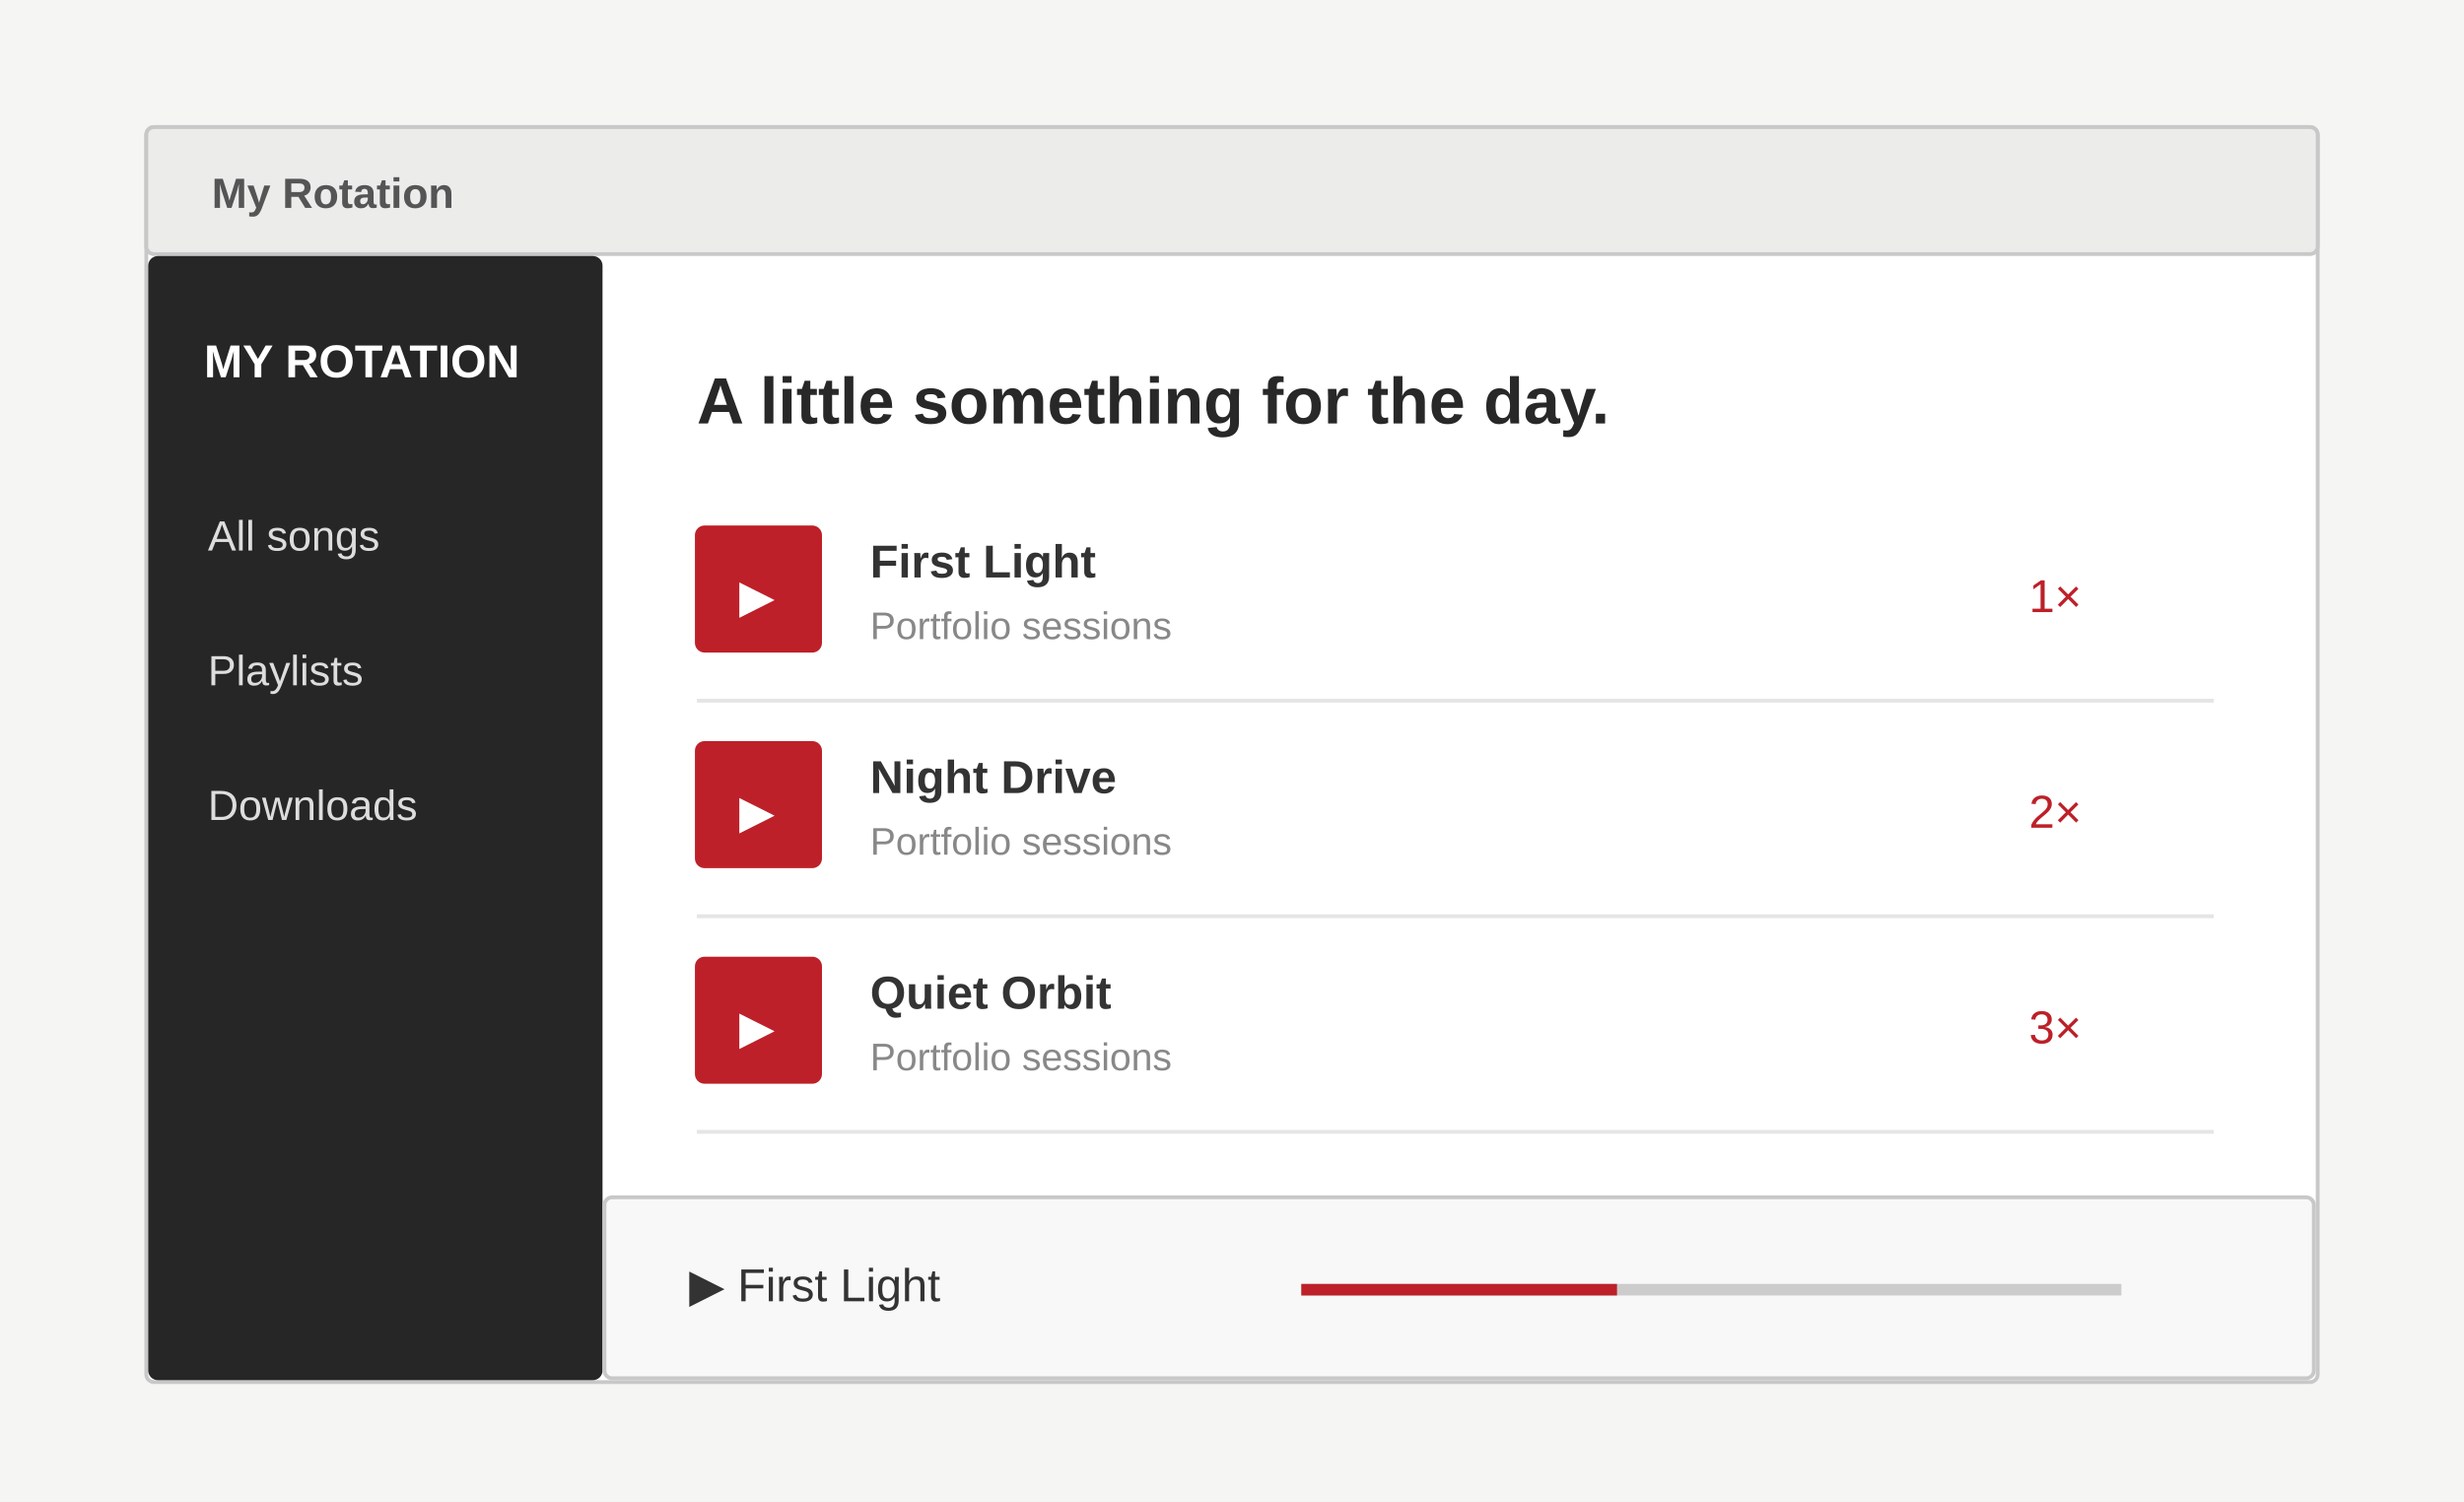
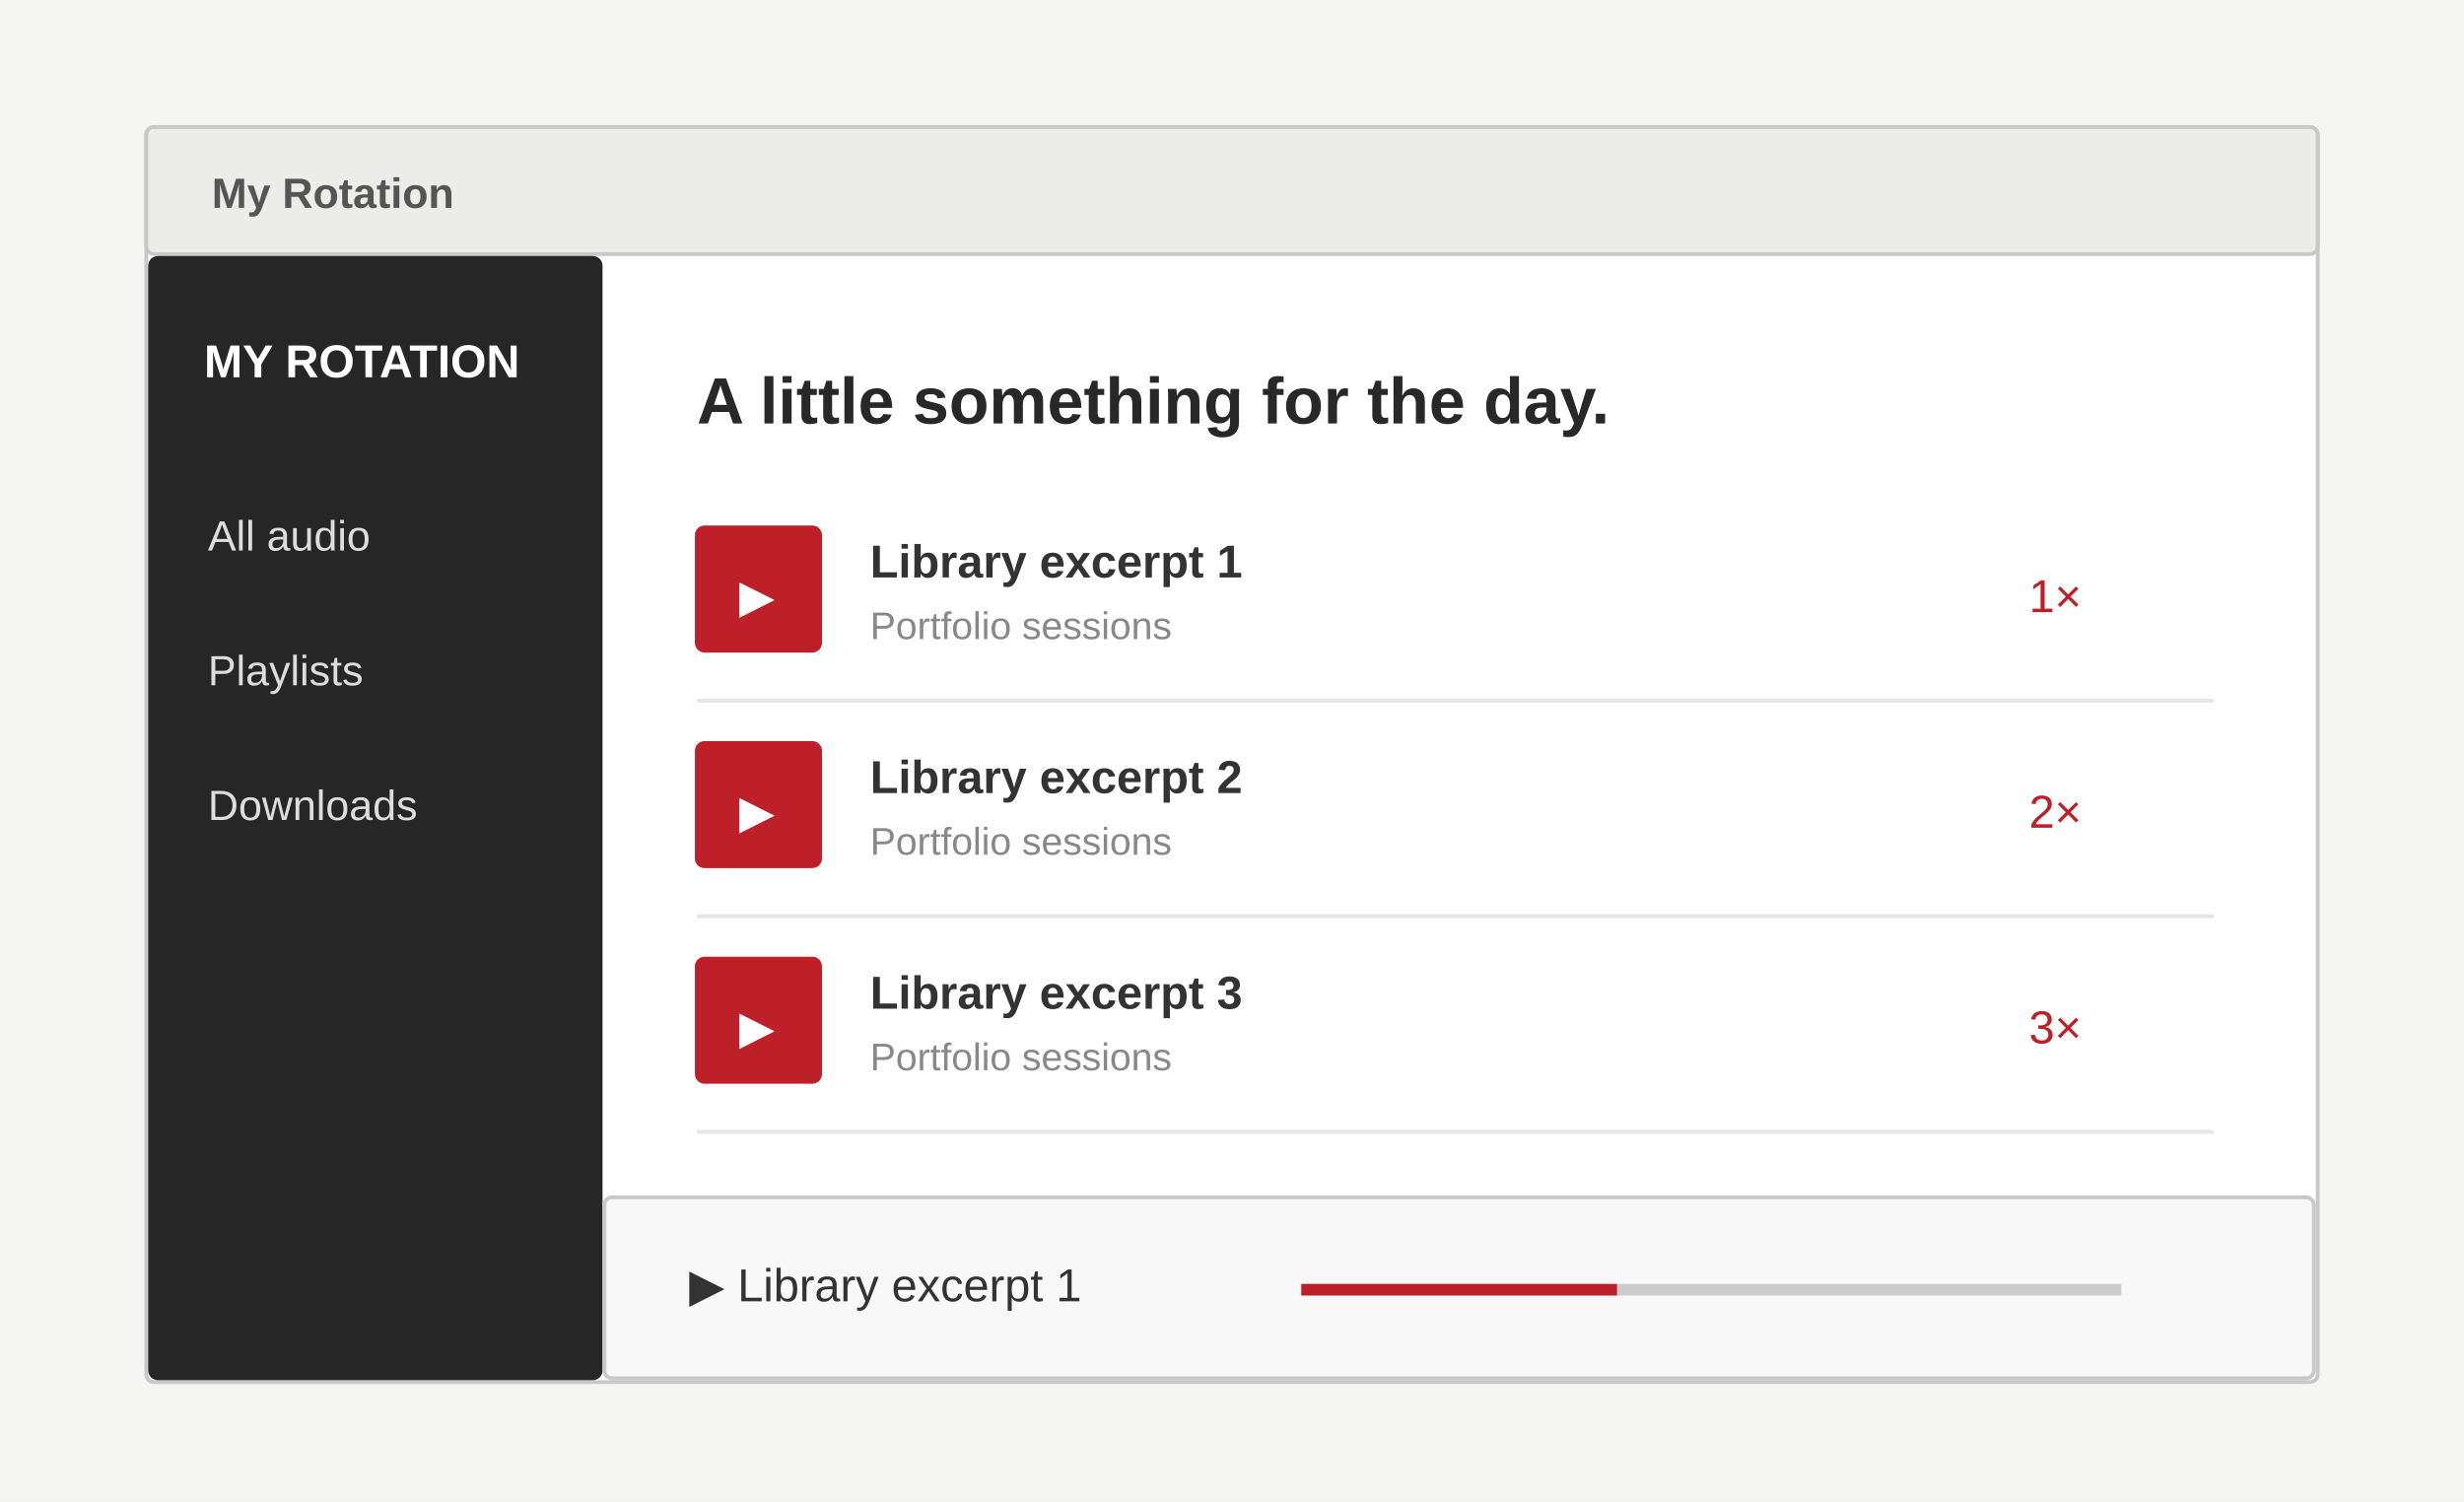
<svg xmlns="http://www.w3.org/2000/svg" viewBox="0 0 640 390" role="img" aria-label="My Rotation — project illustration">
  <rect width="640" height="390" fill="#f5f5f3" />
  <rect x="38" y="33" width="564" height="326" rx="2" fill="#fff" stroke="#c8c8c8" />
  <rect x="38" y="33" width="564" height="33" rx="2" fill="#ececeb" stroke="#c8c8c8" />
  <text x="55" y="54" font-family="Arial,sans-serif" font-size="11" fill="#555" font-weight="bold" text-anchor="start">My Rotation</text>
  <rect x="39" y="67" width="117" height="291" rx="2" fill="#262626" stroke="#262626" />
  <text x="53" y="98" font-family="Arial,sans-serif" font-size="12" fill="#fff" font-weight="bold" text-anchor="start">MY ROTATION</text>
-   <text x="54" y="143" font-family="Arial,sans-serif" font-size="11" fill="#ddd" font-weight="normal" text-anchor="start">All songs</text>
+   <text x="54" y="143" font-family="Arial,sans-serif" font-size="11" fill="#ddd" font-weight="normal" text-anchor="start">All audio</text>
  <text x="54" y="178" font-family="Arial,sans-serif" font-size="11" fill="#ddd" font-weight="normal" text-anchor="start">Playlists</text>
  <text x="54" y="213" font-family="Arial,sans-serif" font-size="11" fill="#ddd" font-weight="normal" text-anchor="start">Downloads</text>
  <text x="181" y="110" font-family="Arial,sans-serif" font-size="17" fill="#282828" font-weight="bold" text-anchor="start">A little something for the day.</text>
  <rect x="181" y="137" width="32" height="32" rx="2" fill="#bd2028" stroke="#bd2028" />
  <text x="192" y="159" font-family="Arial,sans-serif" font-size="12" fill="#fff" font-weight="normal" text-anchor="start">▶</text>
-   <text x="226" y="150" font-family="Arial,sans-serif" font-size="12" fill="#333" font-weight="bold" text-anchor="start">First Light</text>
+   <text x="226" y="150" font-family="Arial,sans-serif" font-size="12" fill="#333" font-weight="bold" text-anchor="start">Library excerpt 1</text>
  <text x="226" y="166" font-family="Arial,sans-serif" font-size="10" fill="#888" font-weight="normal" text-anchor="start">Portfolio sessions</text>
  <text x="527" y="159" font-family="Arial,sans-serif" font-size="12" fill="#bd2028" font-weight="normal" text-anchor="start">1×</text>
  <line x1="181" y1="182" x2="575" y2="182" stroke="#e5e5e5" stroke-width="1" />
  <rect x="181" y="193" width="32" height="32" rx="2" fill="#bd2028" stroke="#bd2028" />
  <text x="192" y="215" font-family="Arial,sans-serif" font-size="12" fill="#fff" font-weight="normal" text-anchor="start">▶</text>
-   <text x="226" y="206" font-family="Arial,sans-serif" font-size="12" fill="#333" font-weight="bold" text-anchor="start">Night Drive</text>
+   <text x="226" y="206" font-family="Arial,sans-serif" font-size="12" fill="#333" font-weight="bold" text-anchor="start">Library excerpt 2</text>
  <text x="226" y="222" font-family="Arial,sans-serif" font-size="10" fill="#888" font-weight="normal" text-anchor="start">Portfolio sessions</text>
  <text x="527" y="215" font-family="Arial,sans-serif" font-size="12" fill="#bd2028" font-weight="normal" text-anchor="start">2×</text>
  <line x1="181" y1="238" x2="575" y2="238" stroke="#e5e5e5" stroke-width="1" />
  <rect x="181" y="249" width="32" height="32" rx="2" fill="#bd2028" stroke="#bd2028" />
  <text x="192" y="271" font-family="Arial,sans-serif" font-size="12" fill="#fff" font-weight="normal" text-anchor="start">▶</text>
-   <text x="226" y="262" font-family="Arial,sans-serif" font-size="12" fill="#333" font-weight="bold" text-anchor="start">Quiet Orbit</text>
+   <text x="226" y="262" font-family="Arial,sans-serif" font-size="12" fill="#333" font-weight="bold" text-anchor="start">Library excerpt 3</text>
  <text x="226" y="278" font-family="Arial,sans-serif" font-size="10" fill="#888" font-weight="normal" text-anchor="start">Portfolio sessions</text>
  <text x="527" y="271" font-family="Arial,sans-serif" font-size="12" fill="#bd2028" font-weight="normal" text-anchor="start">3×</text>
  <line x1="181" y1="294" x2="575" y2="294" stroke="#e5e5e5" stroke-width="1" />
  <rect x="157" y="311" width="444" height="47" rx="2" fill="#f8f8f8" stroke="#c8c8c8" />
-   <text x="179" y="338" font-family="Arial,sans-serif" font-size="12" fill="#333" font-weight="normal" text-anchor="start">▶     First Light</text>
+   <text x="179" y="338" font-family="Arial,sans-serif" font-size="12" fill="#333" font-weight="normal" text-anchor="start">▶     Library excerpt 1</text>
  <line x1="338" y1="335" x2="551" y2="335" stroke="#ccc" stroke-width="3" />
  <line x1="338" y1="335" x2="420" y2="335" stroke="#bd2028" stroke-width="3" />
</svg>
